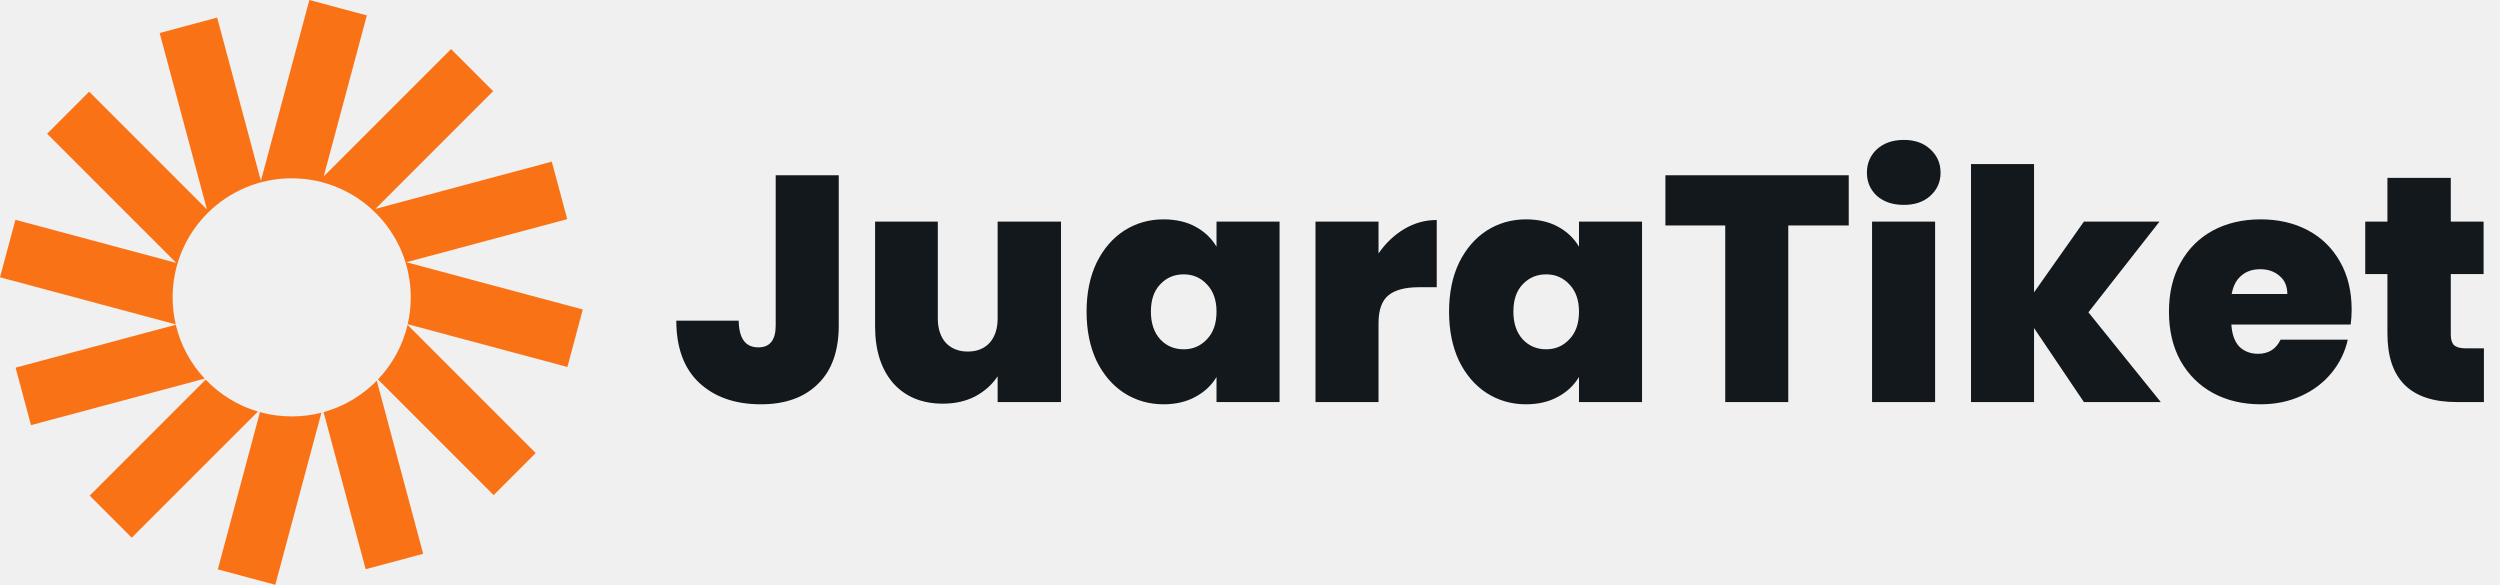
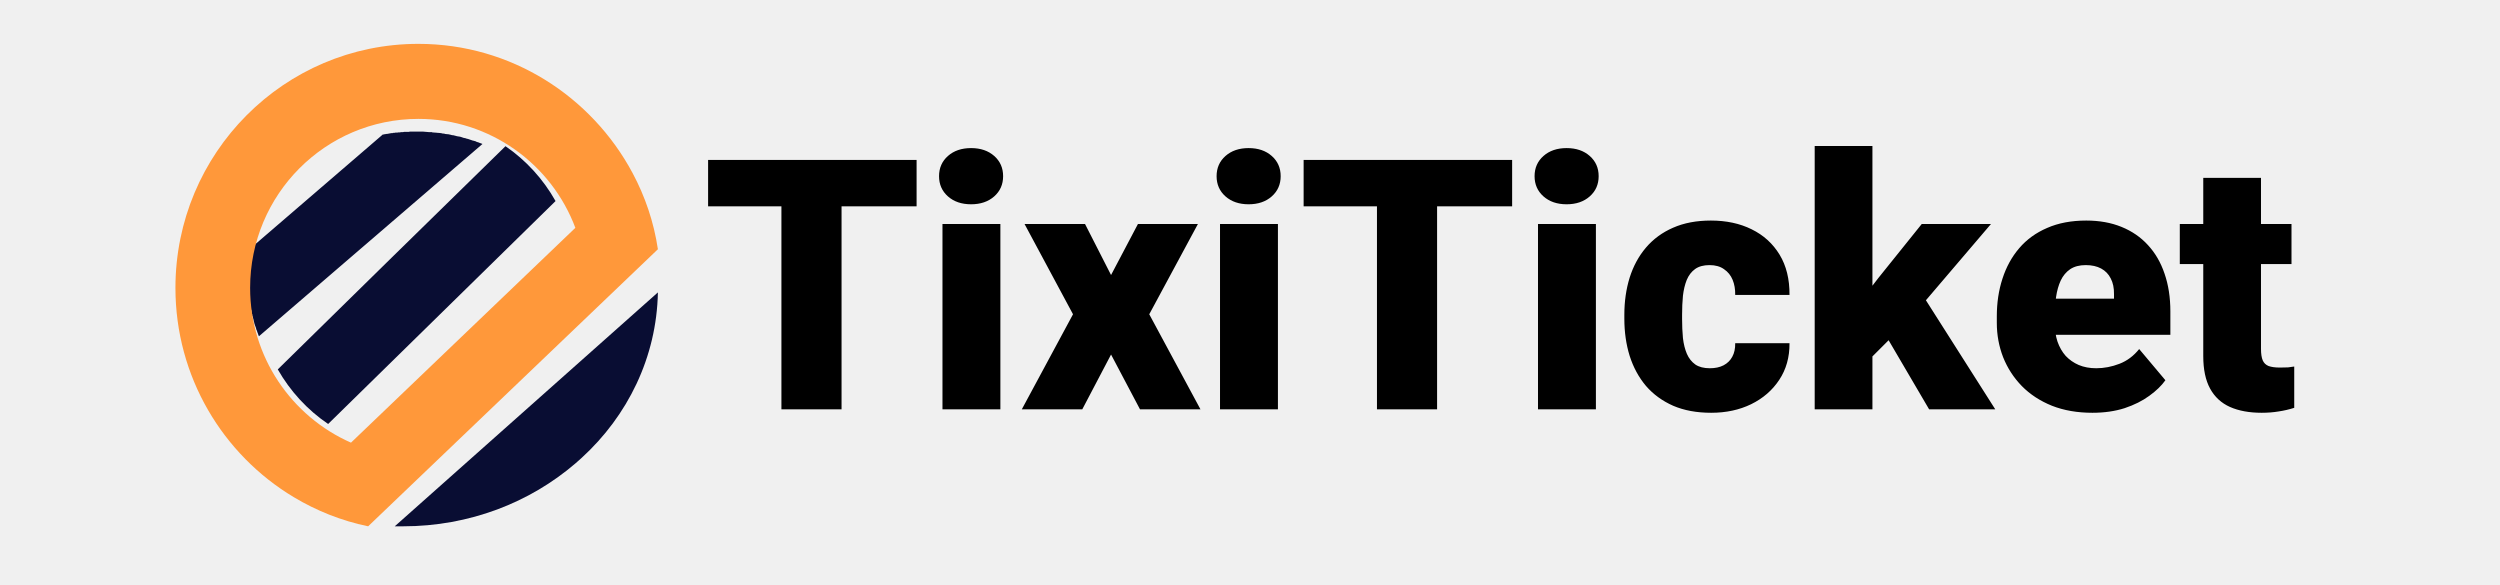
<svg xmlns="http://www.w3.org/2000/svg" width="171" height="40" viewBox="0 0 171 40" fill="none">
-   <path d="M25.093 1.054L21.16 0L17.845 12.37L14.853 1.202L10.92 2.256L14.153 14.322L6.1 6.269L3.221 9.148L12.054 17.981L1.054 15.034L0 18.967L12.019 22.187C11.881 21.593 11.808 20.975 11.808 20.34C11.808 15.842 15.454 12.196 19.952 12.196C24.449 12.196 28.095 15.842 28.095 20.34C28.095 20.971 28.023 21.586 27.888 22.176L38.81 25.102L39.864 21.169L27.798 17.936L38.798 14.989L37.744 11.056L25.678 14.289L33.731 6.236L30.852 3.357L22.142 12.067L25.093 1.054Z" fill="#F97316" />
-   <path d="M27.877 22.221C27.54 23.647 26.828 24.928 25.851 25.954L33.764 33.867L36.643 30.988L27.877 22.221Z" fill="#F97316" />
-   <path d="M25.771 26.037C24.782 27.046 23.533 27.8 22.132 28.188L25.012 38.934L28.945 37.88L25.771 26.037Z" fill="#F97316" />
-   <path d="M21.985 28.227C21.335 28.395 20.654 28.483 19.952 28.483C19.2 28.483 18.471 28.381 17.78 28.19L14.898 38.946L18.831 40L21.985 28.227Z" fill="#F97316" />
-   <path d="M17.641 28.151C16.261 27.743 15.034 26.98 14.066 25.967L6.133 33.9L9.012 36.779L17.641 28.151Z" fill="#F97316" />
-   <path d="M13.999 25.897C13.048 24.878 12.354 23.615 12.024 22.211L1.066 25.147L2.12 29.08L13.999 25.897Z" fill="#F97316" />
-   <path d="M57.37 11.99V22.264C57.37 24.009 56.894 25.344 55.94 26.268C55.002 27.192 53.703 27.654 52.046 27.654C50.286 27.654 48.878 27.163 47.822 26.18C46.781 25.197 46.26 23.782 46.26 21.934H50.528C50.543 23.151 50.99 23.76 51.87 23.76C52.662 23.76 53.058 23.261 53.058 22.264V11.99H57.37ZM72.572 15.158V27.5H68.238V25.74C67.871 26.297 67.365 26.752 66.72 27.104C66.075 27.441 65.334 27.61 64.498 27.61C63.06 27.61 61.924 27.141 61.088 26.202C60.267 25.249 59.856 23.958 59.856 22.33V15.158H64.146V21.78C64.146 22.484 64.329 23.041 64.696 23.452C65.077 23.848 65.576 24.046 66.192 24.046C66.823 24.046 67.321 23.848 67.688 23.452C68.055 23.041 68.238 22.484 68.238 21.78V15.158H72.572ZM74.322 21.318C74.322 20.042 74.549 18.927 75.004 17.974C75.473 17.021 76.104 16.287 76.896 15.774C77.703 15.261 78.597 15.004 79.58 15.004C80.43 15.004 81.164 15.173 81.78 15.51C82.396 15.847 82.873 16.302 83.21 16.874V15.158H87.522V27.5H83.21V25.784C82.873 26.356 82.388 26.811 81.758 27.148C81.142 27.485 80.416 27.654 79.58 27.654C78.597 27.654 77.703 27.397 76.896 26.884C76.104 26.371 75.473 25.637 75.004 24.684C74.549 23.716 74.322 22.594 74.322 21.318ZM83.21 21.318C83.21 20.526 82.99 19.903 82.55 19.448C82.124 18.993 81.597 18.766 80.966 18.766C80.32 18.766 79.785 18.993 79.36 19.448C78.934 19.888 78.722 20.511 78.722 21.318C78.722 22.11 78.934 22.741 79.36 23.21C79.785 23.665 80.32 23.892 80.966 23.892C81.597 23.892 82.124 23.665 82.55 23.21C82.99 22.755 83.21 22.125 83.21 21.318ZM94.291 17.336C94.775 16.632 95.362 16.075 96.051 15.664C96.74 15.253 97.481 15.048 98.273 15.048V19.646H97.063C96.124 19.646 95.428 19.829 94.973 20.196C94.518 20.563 94.291 21.201 94.291 22.11V27.5H89.979V15.158H94.291V17.336ZM99.115 21.318C99.115 20.042 99.342 18.927 99.797 17.974C100.266 17.021 100.897 16.287 101.689 15.774C102.495 15.261 103.39 15.004 104.373 15.004C105.223 15.004 105.957 15.173 106.573 15.51C107.189 15.847 107.665 16.302 108.003 16.874V15.158H112.315V27.5H108.003V25.784C107.665 26.356 107.181 26.811 106.551 27.148C105.935 27.485 105.209 27.654 104.373 27.654C103.39 27.654 102.495 27.397 101.689 26.884C100.897 26.371 100.266 25.637 99.797 24.684C99.342 23.716 99.115 22.594 99.115 21.318ZM108.003 21.318C108.003 20.526 107.783 19.903 107.343 19.448C106.917 18.993 106.389 18.766 105.759 18.766C105.113 18.766 104.578 18.993 104.153 19.448C103.727 19.888 103.515 20.511 103.515 21.318C103.515 22.11 103.727 22.741 104.153 23.21C104.578 23.665 105.113 23.892 105.759 23.892C106.389 23.892 106.917 23.665 107.343 23.21C107.783 22.755 108.003 22.125 108.003 21.318ZM126.454 11.99V15.422H122.318V27.5H118.006V15.422H113.914V11.99H126.454ZM130.227 14.014C129.465 14.014 128.849 13.809 128.379 13.398C127.925 12.973 127.697 12.445 127.697 11.814C127.697 11.169 127.925 10.633 128.379 10.208C128.849 9.783 129.465 9.57 130.227 9.57C130.975 9.57 131.577 9.783 132.031 10.208C132.501 10.633 132.735 11.169 132.735 11.814C132.735 12.445 132.501 12.973 132.031 13.398C131.577 13.809 130.975 14.014 130.227 14.014ZM132.361 15.158V27.5H128.049V15.158H132.361ZM142.539 27.5L139.129 22.44V27.5H134.817V11.22H139.129V19.998L142.539 15.158H147.709L142.847 21.362L147.797 27.5H142.539ZM160.853 21.186C160.853 21.523 160.831 21.861 160.787 22.198H152.625C152.669 22.873 152.852 23.379 153.175 23.716C153.512 24.039 153.938 24.2 154.451 24.2C155.17 24.2 155.683 23.877 155.991 23.232H160.589C160.398 24.083 160.024 24.845 159.467 25.52C158.924 26.18 158.235 26.701 157.399 27.082C156.563 27.463 155.639 27.654 154.627 27.654C153.41 27.654 152.324 27.397 151.371 26.884C150.432 26.371 149.692 25.637 149.149 24.684C148.621 23.731 148.357 22.609 148.357 21.318C148.357 20.027 148.621 18.913 149.149 17.974C149.677 17.021 150.41 16.287 151.349 15.774C152.302 15.261 153.395 15.004 154.627 15.004C155.844 15.004 156.922 15.253 157.861 15.752C158.8 16.251 159.533 16.969 160.061 17.908C160.589 18.832 160.853 19.925 160.853 21.186ZM156.453 20.108C156.453 19.58 156.277 19.169 155.925 18.876C155.573 18.568 155.133 18.414 154.605 18.414C154.077 18.414 153.644 18.561 153.307 18.854C152.97 19.133 152.75 19.551 152.647 20.108H156.453ZM169.9 23.826V27.5H168.03C164.876 27.5 163.3 25.938 163.3 22.814V18.744H161.782V15.158H163.3V12.166H167.634V15.158H169.878V18.744H167.634V22.88C167.634 23.217 167.707 23.459 167.854 23.606C168.015 23.753 168.279 23.826 168.646 23.826H169.9Z" fill="#13181D" />
+   <g clip-path="url(#clip0_1_358)">
+     <path d="M57.562 10.938V28H53.449V10.938H57.562ZM62.695 10.938V14.113H48.434V10.938H62.695ZM68.426 15.32V28H64.465V15.32H68.426ZM64.231 12.051C64.231 11.488 64.434 11.027 64.84 10.668C65.246 10.309 65.773 10.129 66.422 10.129C67.07 10.129 67.598 10.309 68.004 10.668C68.41 11.027 68.613 11.488 68.613 12.051C68.613 12.613 68.41 13.074 68.004 13.434C67.598 13.793 67.07 13.973 66.422 13.973C65.773 13.973 65.246 13.793 64.84 13.434C64.434 13.074 64.231 12.613 64.231 12.051ZM74.215 15.32L75.996 18.812L77.836 15.32H81.938L78.609 21.496L82.113 28H77.977L75.996 24.25L74.027 28H69.891L73.394 21.496L70.078 15.32H74.215ZM87.41 15.32V28H83.449V15.32H87.41ZM83.215 12.051C83.215 11.488 83.418 11.027 83.824 10.668C84.231 10.309 84.758 10.129 85.406 10.129C86.055 10.129 86.582 10.309 86.988 10.668C87.394 11.027 87.598 11.488 87.598 12.051C87.598 12.613 87.394 13.074 86.988 13.434C86.582 13.793 86.055 13.973 85.406 13.973C84.758 13.973 84.231 13.793 83.824 13.434C83.418 13.074 83.215 12.613 83.215 12.051ZM98.297 10.938V28H94.184V10.938H98.297ZM103.43 10.938V14.113H89.168V10.938H103.43ZM109.16 15.32V28H105.199V15.32H109.16ZM104.965 12.051C104.965 11.488 105.168 11.027 105.574 10.668C105.98 10.309 106.508 10.129 107.156 10.129C107.805 10.129 108.332 10.309 108.738 10.668C109.145 11.027 109.348 11.488 109.348 12.051C109.348 12.613 109.145 13.074 108.738 13.434C108.332 13.793 107.805 13.973 107.156 13.973C106.508 13.973 105.98 13.793 105.574 13.434C105.168 13.074 104.965 12.613 104.965 12.051ZM116.953 25.188C117.32 25.188 117.633 25.121 117.891 24.988C118.156 24.848 118.355 24.652 118.488 24.402C118.629 24.145 118.695 23.836 118.688 23.477H122.402C122.41 24.43 122.176 25.266 121.699 25.984C121.23 26.695 120.59 27.25 119.777 27.648C118.973 28.039 118.062 28.234 117.047 28.234C116.055 28.234 115.188 28.074 114.445 27.754C113.703 27.426 113.082 26.973 112.582 26.395C112.09 25.809 111.719 25.125 111.469 24.344C111.227 23.562 111.105 22.715 111.105 21.801V21.531C111.105 20.617 111.227 19.77 111.469 18.988C111.719 18.199 112.09 17.516 112.582 16.938C113.082 16.352 113.699 15.898 114.434 15.578C115.176 15.25 116.039 15.086 117.023 15.086C118.078 15.086 119.008 15.285 119.812 15.684C120.625 16.082 121.262 16.66 121.723 17.418C122.184 18.176 122.41 19.094 122.402 20.172H118.688C118.695 19.789 118.637 19.445 118.512 19.141C118.387 18.836 118.191 18.594 117.926 18.414C117.668 18.227 117.336 18.133 116.93 18.133C116.523 18.133 116.195 18.223 115.945 18.402C115.695 18.582 115.504 18.832 115.371 19.152C115.246 19.465 115.16 19.824 115.113 20.23C115.074 20.637 115.055 21.07 115.055 21.531V21.801C115.055 22.27 115.074 22.711 115.113 23.125C115.16 23.531 115.25 23.891 115.383 24.203C115.516 24.508 115.707 24.75 115.957 24.93C116.207 25.102 116.539 25.188 116.953 25.188ZM128.074 9.988V28H124.125V9.988H128.074ZM136.184 15.32L130.676 21.777L127.793 24.66L126.07 22.152L128.473 19.023L131.449 15.32H136.184ZM131.953 28L128.566 22.223L131.484 20.148L136.477 28H131.953ZM143.121 28.234C142.09 28.234 141.168 28.074 140.355 27.754C139.543 27.426 138.855 26.977 138.293 26.406C137.738 25.836 137.312 25.18 137.016 24.438C136.727 23.695 136.582 22.91 136.582 22.082V21.637C136.582 20.707 136.711 19.848 136.969 19.059C137.227 18.262 137.609 17.566 138.117 16.973C138.625 16.379 139.262 15.918 140.027 15.59C140.793 15.254 141.684 15.086 142.699 15.086C143.598 15.086 144.402 15.23 145.113 15.52C145.824 15.809 146.426 16.223 146.918 16.762C147.418 17.301 147.797 17.953 148.055 18.719C148.32 19.484 148.453 20.344 148.453 21.297V22.902H138.094V20.43H144.598V20.125C144.605 19.703 144.531 19.344 144.375 19.047C144.227 18.75 144.008 18.523 143.719 18.367C143.43 18.211 143.078 18.133 142.664 18.133C142.234 18.133 141.879 18.227 141.598 18.414C141.324 18.602 141.109 18.859 140.953 19.188C140.805 19.508 140.699 19.879 140.637 20.301C140.574 20.723 140.543 21.168 140.543 21.637V22.082C140.543 22.551 140.605 22.977 140.73 23.359C140.863 23.742 141.051 24.07 141.293 24.344C141.543 24.609 141.84 24.816 142.184 24.965C142.535 25.113 142.934 25.188 143.379 25.188C143.918 25.188 144.449 25.086 144.973 24.883C145.496 24.68 145.945 24.344 146.32 23.875L148.113 26.008C147.855 26.375 147.488 26.73 147.012 27.074C146.543 27.418 145.98 27.699 145.324 27.918C144.668 28.129 143.934 28.234 143.121 28.234ZM156.738 15.32V18.062H149.098V15.32H156.738ZM150.703 12.168H154.652V23.863C154.652 24.199 154.691 24.461 154.77 24.648C154.848 24.828 154.98 24.957 155.168 25.035C155.363 25.105 155.621 25.141 155.941 25.141C156.168 25.141 156.355 25.137 156.504 25.129C156.652 25.113 156.793 25.094 156.926 25.07V27.895C156.59 28.004 156.238 28.086 155.871 28.141C155.504 28.203 155.113 28.234 154.699 28.234C153.855 28.234 153.133 28.102 152.531 27.836C151.938 27.57 151.484 27.152 151.172 26.582C150.859 26.012 150.703 25.27 150.703 24.355V12.168Z" fill="black" />
+     <path fill-rule="evenodd" clip-rule="evenodd" d="M33 9.848L17.713 23C17.685 22.952 17.664 22.898 17.65 22.838C17.622 22.777 17.601 22.723 17.587 22.675V22.657C17.573 22.609 17.552 22.561 17.524 22.513V22.495C17.51 22.447 17.496 22.399 17.482 22.351L17.461 22.314C17.447 22.278 17.433 22.236 17.419 22.188C17.419 22.164 17.412 22.14 17.398 22.116C17.398 22.092 17.391 22.062 17.378 22.026C17.363 22.002 17.357 21.978 17.357 21.954C17.343 21.918 17.335 21.881 17.335 21.845C17.322 21.821 17.314 21.797 17.314 21.773C17.301 21.737 17.294 21.707 17.294 21.683C17.28 21.647 17.266 21.617 17.252 21.593C17.252 21.569 17.252 21.545 17.252 21.521C17.238 21.473 17.224 21.43 17.21 21.394C17.21 21.382 17.21 21.364 17.21 21.34C17.196 21.304 17.189 21.262 17.189 21.214C17.175 21.202 17.168 21.184 17.168 21.16C17.154 21.124 17.147 21.082 17.147 21.034C17.147 21.021 17.14 21.009 17.126 20.997C17.126 20.949 17.126 20.901 17.126 20.853C17.112 20.841 17.105 20.829 17.105 20.817C17.105 20.769 17.098 20.721 17.084 20.673V20.637C17.07 20.588 17.063 20.54 17.063 20.492V20.456C17.049 20.408 17.042 20.36 17.042 20.312V20.276C17.042 20.228 17.035 20.18 17.021 20.131V20.113C17.021 20.053 17.021 19.999 17.021 19.951V19.933C17.021 19.873 17.014 19.813 17 19.753C17 19.692 17 19.632 17 19.572C17 19.512 17 19.452 17 19.392C17 19.38 17 19.362 17 19.338C17 19.32 17 19.247 17 19.229C17 19.205 17 19.187 17 19.175V19.103C17 19.091 17 19.079 17 19.067C17 19.043 17 19.025 17 19.013V18.959V18.941V18.923L17.021 18.905V18.851V18.832C17.021 18.82 17.021 18.808 17.021 18.796V18.778V18.76V18.742C17.021 18.73 17.021 18.718 17.021 18.706V18.67V18.634V18.616L17.042 18.598V18.58V18.544V18.526C17.042 18.514 17.042 18.502 17.042 18.49V18.454V18.436V18.418L17.063 18.381V18.363C17.063 18.351 17.063 18.339 17.063 18.327V18.291V18.273V18.255V18.219L17.084 18.201C17.084 18.189 17.084 18.177 17.084 18.165V18.129V18.111V18.093V18.057L17.105 18.039V18.021V17.985V17.948V17.93L17.126 17.894V17.876V17.858C17.126 17.846 17.126 17.834 17.126 17.822V17.786L17.147 17.768V17.75V17.714V17.696V17.678C17.161 17.666 17.168 17.654 17.168 17.642V17.624V17.606V17.588V17.552H17.189V17.515C17.189 17.503 17.189 17.491 17.189 17.479L17.21 17.443V17.425V17.389L17.231 17.353V17.335C17.231 17.323 17.231 17.305 17.231 17.281V17.263L17.252 17.245V17.227V17.191C17.266 17.167 17.273 17.143 17.273 17.119L17.294 17.082V17.064V17.028L17.314 16.992C17.314 16.98 17.314 16.968 17.314 16.956V16.92L17.335 16.902V16.884V16.866L17.357 16.83V16.794L26.185 9.198C26.213 9.198 26.241 9.198 26.269 9.198L26.29 9.18C26.318 9.18 26.339 9.18 26.353 9.18L26.395 9.162C26.409 9.162 26.43 9.162 26.457 9.162H26.478C26.506 9.15 26.527 9.144 26.541 9.144H26.583C26.611 9.132 26.632 9.126 26.646 9.126H26.667C26.695 9.126 26.723 9.12 26.751 9.108H26.772C26.8 9.108 26.828 9.108 26.856 9.108L26.877 9.09C26.905 9.09 26.933 9.09 26.961 9.09C26.989 9.078 27.017 9.072 27.045 9.072H27.066C27.093 9.072 27.121 9.072 27.149 9.072H27.17C27.198 9.06 27.226 9.054 27.254 9.054H27.275C27.303 9.054 27.331 9.054 27.359 9.054C27.387 9.042 27.415 9.036 27.443 9.036H27.464C27.492 9.036 27.52 9.036 27.548 9.036H27.569C27.597 9.036 27.625 9.03 27.653 9.018C27.695 9.018 27.73 9.018 27.758 9.018C27.785 9.018 27.82 9.018 27.862 9.018C27.89 9.018 27.925 9.018 27.967 9.018C27.995 9.006 28.023 9 28.051 9C28.093 9 28.128 9 28.156 9C28.198 9 28.233 9 28.261 9C28.289 9 28.324 9 28.366 9C28.394 9 28.429 9 28.471 9C28.54 9 28.61 9 28.68 9C28.75 9 28.827 9 28.911 9C28.981 9.012 29.051 9.018 29.121 9.018C29.191 9.018 29.26 9.024 29.33 9.036H29.351C29.421 9.036 29.484 9.036 29.54 9.036L29.561 9.054C29.631 9.054 29.701 9.06 29.771 9.072H29.792C29.848 9.072 29.91 9.078 29.98 9.09H30.001C30.071 9.102 30.134 9.108 30.19 9.108L30.232 9.126C30.288 9.126 30.344 9.132 30.4 9.144L30.442 9.162C30.498 9.162 30.553 9.168 30.609 9.18C30.623 9.18 30.637 9.18 30.651 9.18C30.707 9.192 30.763 9.204 30.819 9.216C30.833 9.216 30.854 9.223 30.882 9.235C30.924 9.247 30.973 9.253 31.029 9.253C31.043 9.265 31.064 9.271 31.092 9.271C31.134 9.283 31.176 9.295 31.218 9.307C31.245 9.307 31.273 9.313 31.301 9.325C31.343 9.337 31.385 9.343 31.427 9.343C31.455 9.355 31.483 9.361 31.511 9.361C31.553 9.373 31.588 9.385 31.616 9.397C31.658 9.409 31.693 9.421 31.721 9.433C31.749 9.433 31.784 9.439 31.826 9.451C31.854 9.463 31.889 9.475 31.93 9.487C31.959 9.499 31.986 9.505 32.014 9.505C32.056 9.517 32.091 9.529 32.119 9.541C32.161 9.553 32.196 9.565 32.224 9.577C32.252 9.589 32.287 9.601 32.329 9.613C32.357 9.613 32.385 9.619 32.413 9.631C32.455 9.643 32.497 9.655 32.539 9.668C32.553 9.68 32.574 9.692 32.602 9.704C32.644 9.716 32.685 9.728 32.727 9.74C32.755 9.752 32.783 9.764 32.811 9.776C32.853 9.788 32.888 9.8 32.916 9.812C32.944 9.824 32.972 9.836 33 9.848V9.848Z" fill="#090D33" />
+     <path d="M38 13.753L22.445 29C21.015 28.032 19.846 26.748 19 25.267C24.185 20.172 29.377 15.082 34.575 10C35.985 10.968 37.154 12.252 38 13.753V13.753Z" fill="#090D33" />
+     <path fill-rule="evenodd" clip-rule="evenodd" d="M12 19.69C12 10.471 19.435 3 28.619 3C34.961 3 40.468 6.593 43.27 11.839C44.125 13.436 44.722 15.185 45 17.048L39.891 21.933L25.18 36C23.351 35.62 21.642 34.935 20.091 34.004C15.24 31.096 12 25.773 12 19.69V19.69ZM24.007 30.278L39.354 15.584C37.724 11.231 33.529 8.132 28.619 8.132C22.258 8.132 17.109 13.303 17.109 19.69C17.109 24.423 19.952 28.491 24.007 30.278Z" fill="#FF983A" />
+     <path d="M27 36L45 20C44.916 24.436 42.933 28.445 39.78 31.323L39.362 31.694C36.251 34.367 32.116 36 27.564 36C27.369 36 27.181 36 27 36Z" fill="#090D33" />
+   </g>
+   <defs>
+     <clipPath id="clip0_1_358">
+       <rect width="171" height="40" fill="white" />
+     </clipPath>
+   </defs>
</svg>
